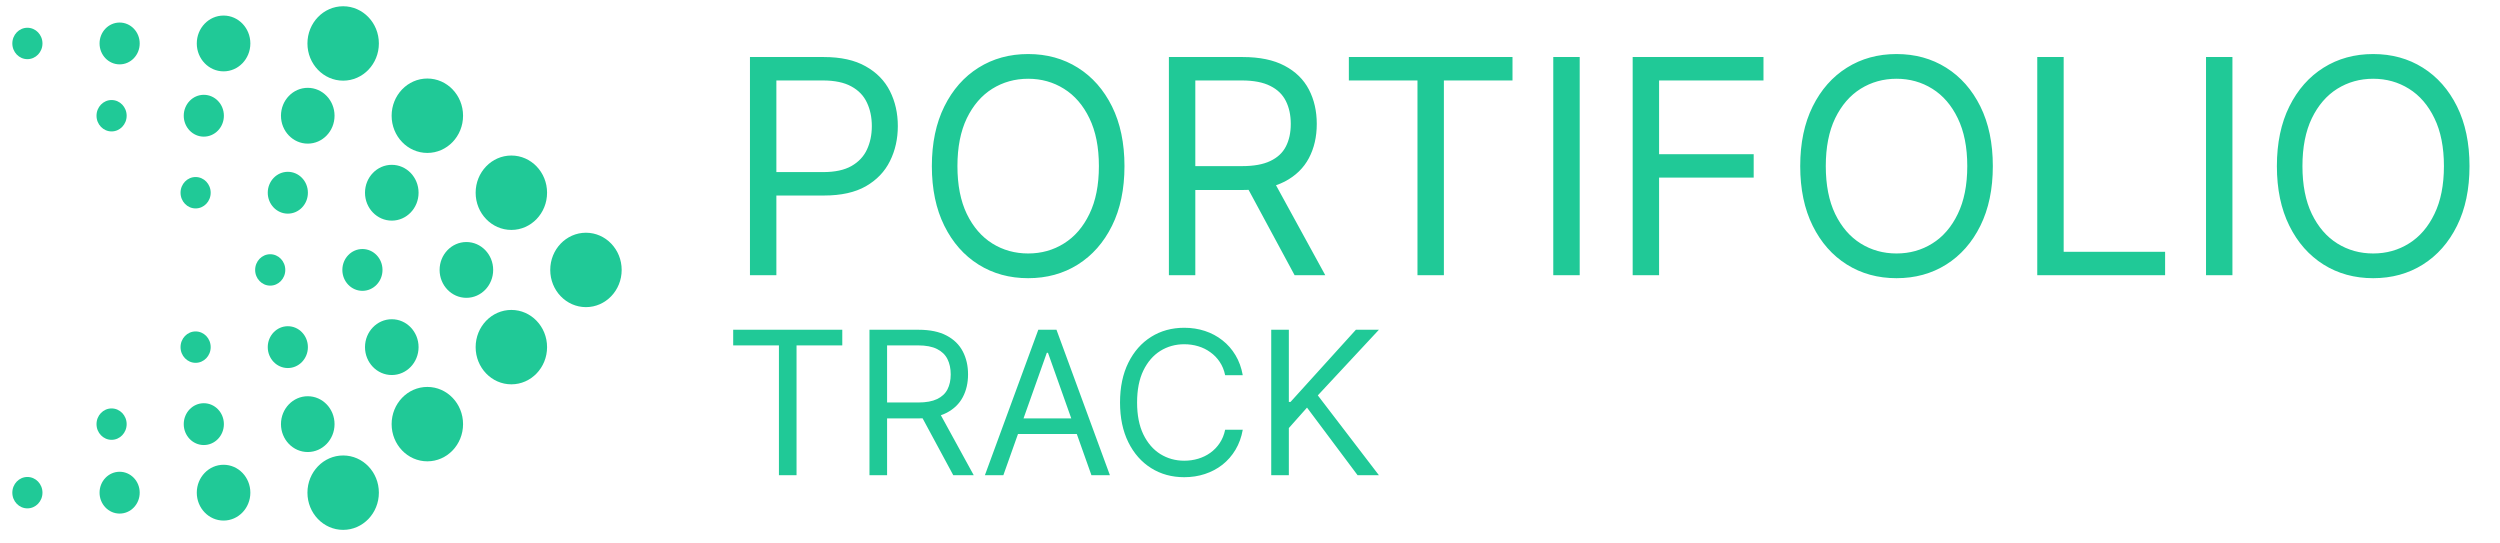
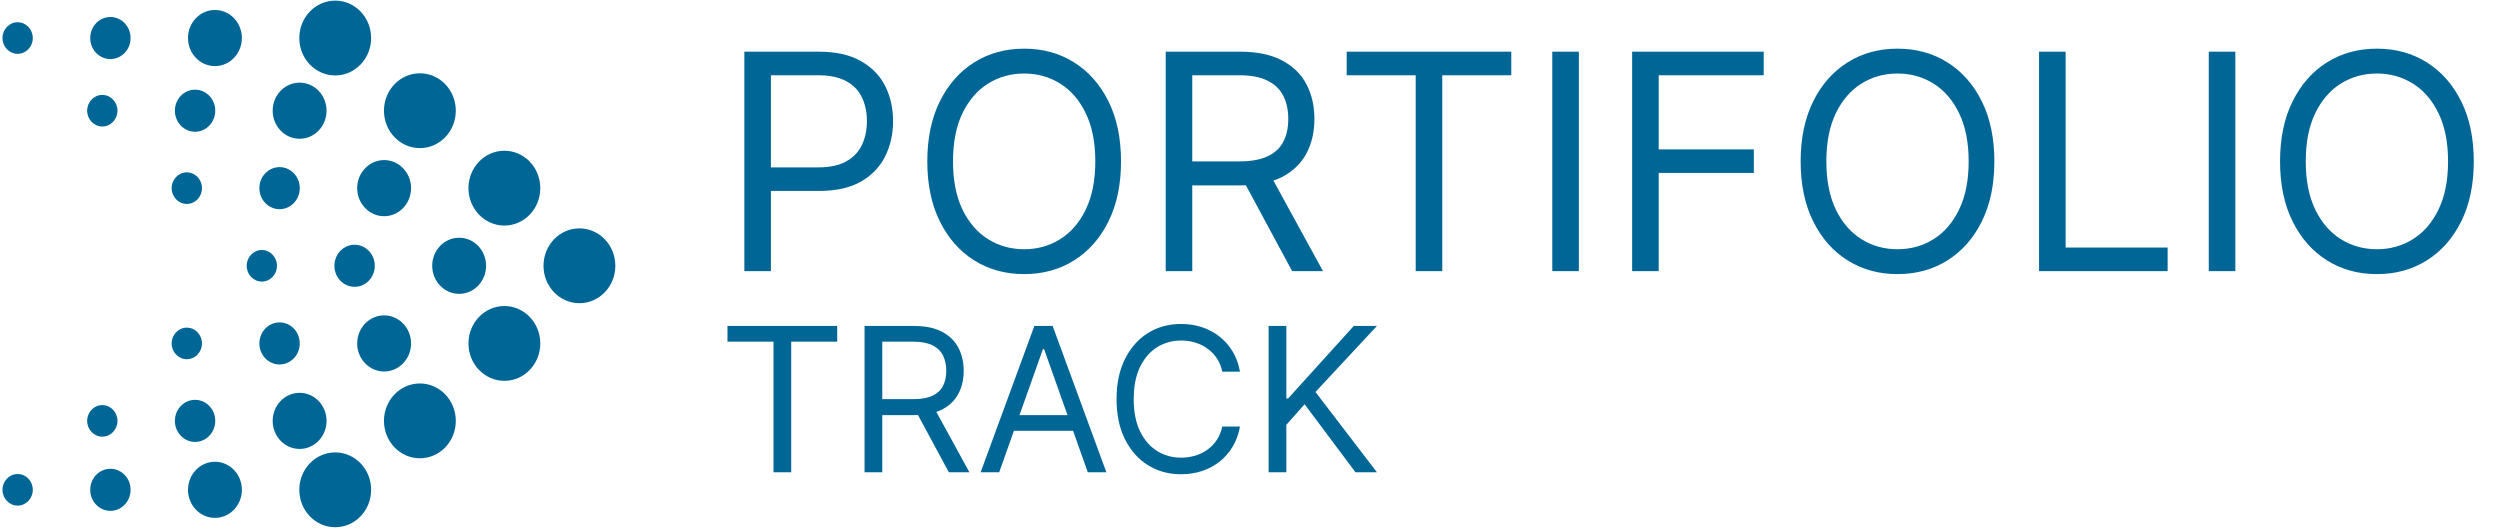
- <svg xmlns="http://www.w3.org/2000/svg" width="175" height="38" viewBox="0 0 175 38" fill="none">
-   <ellipse cx="41.017" cy="18.895" rx="2.5" ry="2.604" fill="#20C997" />
-   <ellipse cx="32.647" cy="18.895" rx="1.875" ry="1.953" fill="#20C997" />
-   <ellipse cx="25.37" cy="18.895" rx="1.405" ry="1.464" fill="#20C997" />
-   <ellipse cx="18.915" cy="18.895" rx="1.055" ry="1.099" fill="#20C997" />
-   <ellipse cx="35.795" cy="24.299" rx="2.5" ry="2.604" fill="#20C997" />
-   <ellipse cx="27.425" cy="24.299" rx="1.875" ry="1.953" fill="#20C997" />
-   <ellipse cx="20.148" cy="24.299" rx="1.405" ry="1.464" fill="#20C997" />
-   <ellipse cx="13.693" cy="24.299" rx="1.055" ry="1.099" fill="#20C997" />
-   <ellipse cx="35.795" cy="13.491" rx="2.5" ry="2.604" fill="#20C997" />
-   <ellipse cx="27.425" cy="13.491" rx="1.875" ry="1.953" fill="#20C997" />
-   <ellipse cx="20.148" cy="13.491" rx="1.405" ry="1.464" fill="#20C997" />
-   <ellipse cx="13.693" cy="13.491" rx="1.055" ry="1.099" fill="#20C997" />
-   <ellipse cx="29.914" cy="29.689" rx="2.5" ry="2.604" fill="#20C997" />
-   <ellipse cx="21.543" cy="29.689" rx="1.875" ry="1.953" fill="#20C997" />
-   <ellipse cx="14.267" cy="29.689" rx="1.405" ry="1.464" fill="#20C997" />
-   <ellipse cx="7.811" cy="29.689" rx="1.055" ry="1.099" fill="#20C997" />
-   <ellipse cx="29.914" cy="8.101" rx="2.5" ry="2.604" fill="#20C997" />
-   <ellipse cx="21.543" cy="8.101" rx="1.875" ry="1.953" fill="#20C997" />
-   <ellipse cx="14.267" cy="8.101" rx="1.405" ry="1.464" fill="#20C997" />
-   <ellipse cx="7.811" cy="8.101" rx="1.055" ry="1.099" fill="#20C997" />
-   <ellipse cx="24.021" cy="34.487" rx="2.5" ry="2.604" fill="#20C997" />
-   <ellipse cx="15.65" cy="34.487" rx="1.875" ry="1.953" fill="#20C997" />
-   <ellipse cx="8.374" cy="34.487" rx="1.405" ry="1.464" fill="#20C997" />
-   <ellipse cx="1.918" cy="34.487" rx="1.055" ry="1.099" fill="#20C997" />
-   <ellipse cx="24.021" cy="3.042" rx="2.5" ry="2.604" fill="#20C997" />
-   <ellipse cx="15.65" cy="3.042" rx="1.875" ry="1.953" fill="#20C997" />
-   <ellipse cx="8.374" cy="3.042" rx="1.405" ry="1.464" fill="#20C997" />
-   <ellipse cx="1.918" cy="3.042" rx="1.055" ry="1.099" fill="#20C997" />
-   <path d="M52.497 19.265V3.992H57.657C58.855 3.992 59.835 4.208 60.595 4.641C61.361 5.068 61.928 5.647 62.296 6.378C62.664 7.109 62.848 7.924 62.848 8.824C62.848 9.724 62.664 10.542 62.296 11.278C61.933 12.014 61.371 12.6 60.61 13.038C59.85 13.47 58.875 13.686 57.687 13.686H53.988V12.046H57.627C58.448 12.046 59.106 11.904 59.604 11.621C60.101 11.337 60.461 10.954 60.685 10.472C60.914 9.985 61.028 9.436 61.028 8.824C61.028 8.213 60.914 7.666 60.685 7.184C60.461 6.701 60.098 6.323 59.596 6.05C59.094 5.772 58.428 5.632 57.598 5.632H54.346V19.265H52.497ZM78.713 11.628C78.713 13.239 78.422 14.631 77.841 15.804C77.259 16.978 76.461 17.882 75.447 18.519C74.433 19.155 73.274 19.473 71.972 19.473C70.669 19.473 69.511 19.155 68.496 18.519C67.482 17.882 66.684 16.978 66.103 15.804C65.521 14.631 65.23 13.239 65.23 11.628C65.23 10.017 65.521 8.625 66.103 7.452C66.684 6.279 67.482 5.374 68.496 4.738C69.511 4.101 70.669 3.783 71.972 3.783C73.274 3.783 74.433 4.101 75.447 4.738C76.461 5.374 77.259 6.279 77.841 7.452C78.422 8.625 78.713 10.017 78.713 11.628ZM76.923 11.628C76.923 10.306 76.702 9.19 76.26 8.28C75.822 7.37 75.228 6.681 74.477 6.214C73.732 5.747 72.896 5.513 71.972 5.513C71.047 5.513 70.209 5.747 69.459 6.214C68.713 6.681 68.119 7.37 67.676 8.28C67.239 9.19 67.02 10.306 67.02 11.628C67.02 12.951 67.239 14.067 67.676 14.976C68.119 15.886 68.713 16.575 69.459 17.042C70.209 17.51 71.047 17.743 71.972 17.743C72.896 17.743 73.732 17.51 74.477 17.042C75.228 16.575 75.822 15.886 76.26 14.976C76.702 14.067 76.923 12.951 76.923 11.628ZM81.823 19.265V3.992H86.983C88.177 3.992 89.156 4.196 89.922 4.603C90.687 5.006 91.254 5.56 91.622 6.266C91.99 6.972 92.174 7.775 92.174 8.675C92.174 9.575 91.99 10.373 91.622 11.069C91.254 11.765 90.69 12.312 89.929 12.71C89.168 13.102 88.197 13.299 87.013 13.299H82.837V11.628H86.954C87.769 11.628 88.425 11.509 88.922 11.27C89.424 11.032 89.787 10.694 90.011 10.256C90.24 9.814 90.354 9.287 90.354 8.675C90.354 8.064 90.24 7.529 90.011 7.072C89.782 6.614 89.417 6.261 88.915 6.013C88.413 5.759 87.749 5.632 86.924 5.632H83.672V19.265H81.823ZM89.012 12.404L92.77 19.265H90.623L86.924 12.404H89.012ZM94.42 5.632V3.992H105.875V5.632H101.072V19.265H99.223V5.632H94.42ZM110.579 3.992V19.265H108.729V3.992H110.579ZM114.287 19.265V3.992H123.444V5.632H116.136V10.793H122.758V12.434H116.136V19.265H114.287ZM139.498 11.628C139.498 13.239 139.207 14.631 138.626 15.804C138.044 16.978 137.246 17.882 136.232 18.519C135.218 19.155 134.059 19.473 132.757 19.473C131.454 19.473 130.296 19.155 129.282 18.519C128.267 17.882 127.47 16.978 126.888 15.804C126.306 14.631 126.015 13.239 126.015 11.628C126.015 10.017 126.306 8.625 126.888 7.452C127.47 6.279 128.267 5.374 129.282 4.738C130.296 4.101 131.454 3.783 132.757 3.783C134.059 3.783 135.218 4.101 136.232 4.738C137.246 5.374 138.044 6.279 138.626 7.452C139.207 8.625 139.498 10.017 139.498 11.628ZM137.709 11.628C137.709 10.306 137.487 9.19 137.045 8.28C136.607 7.37 136.013 6.681 135.263 6.214C134.517 5.747 133.682 5.513 132.757 5.513C131.832 5.513 130.994 5.747 130.244 6.214C129.498 6.681 128.904 7.37 128.461 8.28C128.024 9.19 127.805 10.306 127.805 11.628C127.805 12.951 128.024 14.067 128.461 14.976C128.904 15.886 129.498 16.575 130.244 17.042C130.994 17.51 131.832 17.743 132.757 17.743C133.682 17.743 134.517 17.51 135.263 17.042C136.013 16.575 136.607 15.886 137.045 14.976C137.487 14.067 137.709 12.951 137.709 11.628ZM142.608 19.265V3.992H144.457V17.624H151.557V19.265H142.608ZM156.27 3.992V19.265H154.421V3.992H156.27ZM172.865 11.628C172.865 13.239 172.574 14.631 171.992 15.804C171.41 16.978 170.612 17.882 169.598 18.519C168.584 19.155 167.426 19.473 166.123 19.473C164.82 19.473 163.662 19.155 162.648 18.519C161.634 17.882 160.836 16.978 160.254 15.804C159.672 14.631 159.382 13.239 159.382 11.628C159.382 10.017 159.672 8.625 160.254 7.452C160.836 6.279 161.634 5.374 162.648 4.738C163.662 4.101 164.82 3.783 166.123 3.783C167.426 3.783 168.584 4.101 169.598 4.738C170.612 5.374 171.41 6.279 171.992 7.452C172.574 8.625 172.865 10.017 172.865 11.628ZM171.075 11.628C171.075 10.306 170.854 9.19 170.411 8.28C169.974 7.37 169.379 6.681 168.629 6.214C167.883 5.747 167.048 5.513 166.123 5.513C165.198 5.513 164.361 5.747 163.61 6.214C162.864 6.681 162.27 7.37 161.828 8.28C161.39 9.19 161.171 10.306 161.171 11.628C161.171 12.951 161.39 14.067 161.828 14.976C162.27 15.886 162.864 16.575 163.61 17.042C164.361 17.51 165.198 17.743 166.123 17.743C167.048 17.743 167.883 17.51 168.629 17.042C169.379 16.575 169.974 15.886 170.411 14.976C170.854 14.067 171.075 12.951 171.075 11.628ZM51.323 24.177V23.083H58.96V24.177H55.758V33.264H54.525V24.177H51.323ZM60.863 33.264V23.083H64.303C65.098 23.083 65.751 23.219 66.262 23.49C66.772 23.759 67.15 24.128 67.395 24.599C67.641 25.07 67.763 25.605 67.763 26.205C67.763 26.805 67.641 27.337 67.395 27.801C67.15 28.265 66.774 28.629 66.267 28.895C65.76 29.156 65.112 29.287 64.323 29.287H61.539V28.174H64.283C64.827 28.174 65.264 28.094 65.596 27.935C65.93 27.776 66.172 27.55 66.322 27.259C66.474 26.964 66.55 26.613 66.55 26.205C66.55 25.797 66.474 25.441 66.322 25.136C66.169 24.831 65.925 24.596 65.591 24.43C65.256 24.261 64.813 24.177 64.263 24.177H62.096V33.264H60.863ZM65.655 28.691L68.161 33.264H66.729L64.263 28.691H65.655ZM70.235 33.264H68.943L72.681 23.083H73.954L77.693 33.264H76.4L73.358 24.694H73.278L70.235 33.264ZM70.713 29.287H75.923V30.381H70.713V29.287ZM86.993 26.265H85.76C85.688 25.91 85.56 25.598 85.378 25.33C85.199 25.061 84.98 24.836 84.721 24.654C84.466 24.468 84.183 24.329 83.871 24.236C83.56 24.143 83.235 24.097 82.897 24.097C82.28 24.097 81.722 24.253 81.221 24.564C80.724 24.876 80.328 25.335 80.033 25.941C79.741 26.548 79.596 27.292 79.596 28.174C79.596 29.055 79.741 29.799 80.033 30.406C80.328 31.012 80.724 31.471 81.221 31.783C81.722 32.094 82.28 32.25 82.897 32.25C83.235 32.25 83.56 32.204 83.871 32.111C84.183 32.018 84.466 31.881 84.721 31.698C84.98 31.513 85.199 31.286 85.378 31.017C85.56 30.746 85.688 30.434 85.76 30.083H86.993C86.9 30.603 86.731 31.069 86.486 31.48C86.241 31.891 85.936 32.24 85.572 32.529C85.207 32.814 84.798 33.031 84.344 33.18C83.893 33.329 83.41 33.404 82.897 33.404C82.028 33.404 81.256 33.192 80.58 32.767C79.904 32.343 79.372 31.74 78.984 30.958C78.596 30.175 78.402 29.247 78.402 28.174C78.402 27.1 78.596 26.172 78.984 25.39C79.372 24.607 79.904 24.004 80.58 23.58C81.256 23.156 82.028 22.944 82.897 22.944C83.41 22.944 83.893 23.018 84.344 23.167C84.798 23.316 85.207 23.535 85.572 23.823C85.936 24.108 86.241 24.456 86.486 24.867C86.731 25.275 86.9 25.741 86.993 26.265ZM88.986 33.264V23.083H90.219V28.134H90.338L94.912 23.083H96.523L92.247 27.677L96.523 33.264H95.031L91.491 28.532L90.219 29.963V33.264H88.986Z" fill="#20C997" />
+ <svg xmlns="http://www.w3.org/2000/svg" width="174" height="37" viewBox="0 0 174 37" fill="none">
+   <ellipse cx="40.328" cy="18.499" rx="2.5" ry="2.604" fill="#006696" />
+   <ellipse cx="31.957" cy="18.499" rx="1.875" ry="1.953" fill="#006696" />
+   <ellipse cx="24.68" cy="18.499" rx="1.405" ry="1.464" fill="#006696" />
+   <ellipse cx="18.224" cy="18.499" rx="1.055" ry="1.099" fill="#006696" />
+   <ellipse cx="35.105" cy="23.903" rx="2.5" ry="2.604" fill="#006696" />
+   <ellipse cx="26.735" cy="23.903" rx="1.875" ry="1.953" fill="#006696" />
+   <ellipse cx="19.458" cy="23.903" rx="1.405" ry="1.464" fill="#006696" />
+   <ellipse cx="13.002" cy="23.903" rx="1.055" ry="1.099" fill="#006696" />
+   <ellipse cx="35.105" cy="13.095" rx="2.5" ry="2.604" fill="#006696" />
+   <ellipse cx="26.735" cy="13.095" rx="1.875" ry="1.953" fill="#006696" />
+   <ellipse cx="19.458" cy="13.095" rx="1.405" ry="1.464" fill="#006696" />
+   <ellipse cx="13.002" cy="13.095" rx="1.055" ry="1.099" fill="#006696" />
+   <ellipse cx="29.224" cy="29.293" rx="2.5" ry="2.604" fill="#006696" />
+   <ellipse cx="20.853" cy="29.293" rx="1.875" ry="1.953" fill="#006696" />
+   <ellipse cx="13.577" cy="29.293" rx="1.405" ry="1.464" fill="#006696" />
+   <ellipse cx="7.121" cy="29.293" rx="1.055" ry="1.099" fill="#006696" />
+   <ellipse cx="29.224" cy="7.705" rx="2.5" ry="2.604" fill="#006696" />
+   <ellipse cx="20.853" cy="7.705" rx="1.875" ry="1.953" fill="#006696" />
+   <ellipse cx="13.577" cy="7.705" rx="1.405" ry="1.464" fill="#006696" />
+   <ellipse cx="7.121" cy="7.705" rx="1.055" ry="1.099" fill="#006696" />
+   <ellipse cx="23.331" cy="34.091" rx="2.5" ry="2.604" fill="#006696" />
+   <ellipse cx="14.96" cy="34.091" rx="1.875" ry="1.953" fill="#006696" />
+   <ellipse cx="7.684" cy="34.091" rx="1.405" ry="1.464" fill="#006696" />
+   <ellipse cx="1.228" cy="34.091" rx="1.055" ry="1.099" fill="#006696" />
+   <ellipse cx="23.331" cy="2.647" rx="2.5" ry="2.604" fill="#006696" />
+   <ellipse cx="14.96" cy="2.647" rx="1.875" ry="1.953" fill="#006696" />
+   <ellipse cx="7.684" cy="2.647" rx="1.405" ry="1.464" fill="#006696" />
+   <ellipse cx="1.228" cy="2.647" rx="1.055" ry="1.099" fill="#006696" />
+   <path d="M51.807 18.869V3.596H56.967C58.165 3.596 59.145 3.812 59.905 4.245C60.671 4.672 61.238 5.251 61.606 5.982C61.974 6.713 62.158 7.528 62.158 8.428C62.158 9.328 61.974 10.146 61.606 10.882C61.243 11.618 60.681 12.204 59.92 12.642C59.16 13.074 58.185 13.29 56.997 13.29H53.298V11.65H56.937C57.758 11.65 58.416 11.508 58.914 11.225C59.411 10.941 59.771 10.559 59.995 10.076C60.224 9.589 60.338 9.04 60.338 8.428C60.338 7.817 60.224 7.27 59.995 6.788C59.771 6.305 59.408 5.928 58.906 5.654C58.404 5.376 57.738 5.237 56.908 5.237H53.656V18.869H51.807ZM78.023 11.232C78.023 12.843 77.732 14.235 77.151 15.408C76.569 16.582 75.771 17.487 74.757 18.123C73.743 18.759 72.584 19.078 71.282 19.078C69.979 19.078 68.821 18.759 67.806 18.123C66.792 17.487 65.994 16.582 65.413 15.408C64.831 14.235 64.54 12.843 64.54 11.232C64.54 9.621 64.831 8.229 65.413 7.056C65.994 5.883 66.792 4.978 67.806 4.342C68.821 3.705 69.979 3.387 71.282 3.387C72.584 3.387 73.743 3.705 74.757 4.342C75.771 4.978 76.569 5.883 77.151 7.056C77.732 8.229 78.023 9.621 78.023 11.232ZM76.233 11.232C76.233 9.91 76.012 8.794 75.57 7.884C75.132 6.974 74.538 6.286 73.787 5.818C73.042 5.351 72.206 5.117 71.282 5.117C70.357 5.117 69.519 5.351 68.769 5.818C68.023 6.286 67.429 6.974 66.986 7.884C66.549 8.794 66.33 9.91 66.33 11.232C66.33 12.555 66.549 13.671 66.986 14.581C67.429 15.491 68.023 16.179 68.769 16.646C69.519 17.114 70.357 17.347 71.282 17.347C72.206 17.347 73.042 17.114 73.787 16.646C74.538 16.179 75.132 15.491 75.57 14.581C76.012 13.671 76.233 12.555 76.233 11.232ZM81.133 18.869V3.596H86.293C87.487 3.596 88.466 3.8 89.232 4.207C89.997 4.61 90.564 5.164 90.932 5.87C91.3 6.576 91.484 7.379 91.484 8.279C91.484 9.179 91.3 9.977 90.932 10.673C90.564 11.369 90 11.916 89.239 12.314C88.478 12.706 87.507 12.903 86.323 12.903H82.147V11.232H86.264C87.079 11.232 87.735 11.113 88.232 10.874C88.734 10.636 89.097 10.298 89.321 9.86C89.55 9.418 89.664 8.891 89.664 8.279C89.664 7.668 89.55 7.133 89.321 6.676C89.092 6.218 88.727 5.865 88.225 5.617C87.723 5.363 87.059 5.237 86.234 5.237H82.982V18.869H81.133ZM88.322 12.008L92.08 18.869H89.933L86.234 12.008H88.322ZM93.73 5.237V3.596H105.185V5.237H100.382V18.869H98.533V5.237H93.73ZM109.889 3.596V18.869H108.039V3.596H109.889ZM113.597 18.869V3.596H122.754V5.237H115.446V10.397H122.068V12.038H115.446V18.869H113.597ZM138.808 11.232C138.808 12.843 138.517 14.235 137.936 15.408C137.354 16.582 136.556 17.487 135.542 18.123C134.528 18.759 133.369 19.078 132.067 19.078C130.764 19.078 129.606 18.759 128.592 18.123C127.577 17.487 126.78 16.582 126.198 15.408C125.616 14.235 125.325 12.843 125.325 11.232C125.325 9.621 125.616 8.229 126.198 7.056C126.78 5.883 127.577 4.978 128.592 4.342C129.606 3.705 130.764 3.387 132.067 3.387C133.369 3.387 134.528 3.705 135.542 4.342C136.556 4.978 137.354 5.883 137.936 7.056C138.517 8.229 138.808 9.621 138.808 11.232ZM137.019 11.232C137.019 9.91 136.797 8.794 136.355 7.884C135.917 6.974 135.323 6.286 134.573 5.818C133.827 5.351 132.992 5.117 132.067 5.117C131.142 5.117 130.304 5.351 129.554 5.818C128.808 6.286 128.214 6.974 127.771 7.884C127.334 8.794 127.115 9.91 127.115 11.232C127.115 12.555 127.334 13.671 127.771 14.581C128.214 15.491 128.808 16.179 129.554 16.646C130.304 17.114 131.142 17.347 132.067 17.347C132.992 17.347 133.827 17.114 134.573 16.646C135.323 16.179 135.917 15.491 136.355 14.581C136.797 13.671 137.019 12.555 137.019 11.232ZM141.918 18.869V3.596H143.767V17.228H150.867V18.869H141.918ZM155.58 3.596V18.869H153.731V3.596H155.58ZM172.175 11.232C172.175 12.843 171.884 14.235 171.302 15.408C170.72 16.582 169.922 17.487 168.908 18.123C167.894 18.759 166.736 19.078 165.433 19.078C164.13 19.078 162.972 18.759 161.958 18.123C160.944 17.487 160.146 16.582 159.564 15.408C158.982 14.235 158.692 12.843 158.692 11.232C158.692 9.621 158.982 8.229 159.564 7.056C160.146 5.883 160.944 4.978 161.958 4.342C162.972 3.705 164.13 3.387 165.433 3.387C166.736 3.387 167.894 3.705 168.908 4.342C169.922 4.978 170.72 5.883 171.302 7.056C171.884 8.229 172.175 9.621 172.175 11.232ZM170.385 11.232C170.385 9.91 170.164 8.794 169.721 7.884C169.284 6.974 168.689 6.286 167.939 5.818C167.193 5.351 166.358 5.117 165.433 5.117C164.508 5.117 163.671 5.351 162.92 5.818C162.174 6.286 161.58 6.974 161.138 7.884C160.7 8.794 160.481 9.91 160.481 11.232C160.481 12.555 160.7 13.671 161.138 14.581C161.58 15.491 162.174 16.179 162.92 16.646C163.671 17.114 164.508 17.347 165.433 17.347C166.358 17.347 167.193 17.114 167.939 16.646C168.689 16.179 169.284 15.491 169.721 14.581C170.164 13.671 170.385 12.555 170.385 11.232ZM50.633 23.781V22.687H58.27V23.781H55.068V32.869H53.835V23.781H50.633ZM60.173 32.869V22.687H63.613C64.408 22.687 65.061 22.823 65.572 23.095C66.082 23.363 66.46 23.733 66.705 24.203C66.951 24.674 67.073 25.209 67.073 25.809C67.073 26.409 66.951 26.941 66.705 27.405C66.46 27.869 66.084 28.233 65.577 28.499C65.07 28.761 64.422 28.891 63.633 28.891H60.849V27.778H63.593C64.137 27.778 64.574 27.698 64.906 27.539C65.24 27.38 65.482 27.155 65.632 26.863C65.784 26.568 65.86 26.217 65.86 25.809C65.86 25.401 65.784 25.045 65.632 24.74C65.479 24.435 65.235 24.2 64.901 24.034C64.566 23.865 64.123 23.781 63.573 23.781H61.406V32.869H60.173ZM64.965 28.295L67.471 32.869H66.039L63.573 28.295H64.965ZM69.545 32.869H68.253L71.991 22.687H73.264L77.003 32.869H75.71L72.668 24.298H72.588L69.545 32.869ZM70.023 28.891H75.233V29.985H70.023V28.891ZM86.303 25.869H85.07C84.998 25.514 84.87 25.203 84.688 24.934C84.509 24.666 84.29 24.44 84.031 24.258C83.776 24.072 83.493 23.933 83.181 23.84C82.87 23.747 82.545 23.701 82.207 23.701C81.59 23.701 81.032 23.857 80.531 24.168C80.034 24.48 79.638 24.939 79.343 25.546C79.051 26.152 78.906 26.896 78.906 27.778C78.906 28.659 79.051 29.404 79.343 30.01C79.638 30.616 80.034 31.076 80.531 31.387C81.032 31.699 81.59 31.854 82.207 31.854C82.545 31.854 82.87 31.808 83.181 31.715C83.493 31.622 83.776 31.485 84.031 31.303C84.29 31.117 84.509 30.89 84.688 30.622C84.87 30.35 84.998 30.038 85.07 29.687H86.303C86.21 30.207 86.041 30.673 85.796 31.084C85.551 31.495 85.246 31.845 84.882 32.133C84.517 32.418 84.108 32.635 83.653 32.784C83.203 32.933 82.721 33.008 82.207 33.008C81.338 33.008 80.566 32.796 79.89 32.371C79.214 31.947 78.682 31.344 78.294 30.562C77.906 29.78 77.712 28.852 77.712 27.778C77.712 26.704 77.906 25.776 78.294 24.994C78.682 24.212 79.214 23.608 79.89 23.184C80.566 22.76 81.338 22.548 82.207 22.548C82.721 22.548 83.203 22.622 83.653 22.771C84.108 22.921 84.517 23.139 84.882 23.428C85.246 23.713 85.551 24.061 85.796 24.472C86.041 24.879 86.21 25.345 86.303 25.869ZM88.296 32.869V22.687H89.529V27.738H89.648L94.222 22.687H95.833L91.557 27.281L95.833 32.869H94.341L90.801 28.136L89.529 29.567V32.869H88.296Z" fill="#006696" />
</svg>
